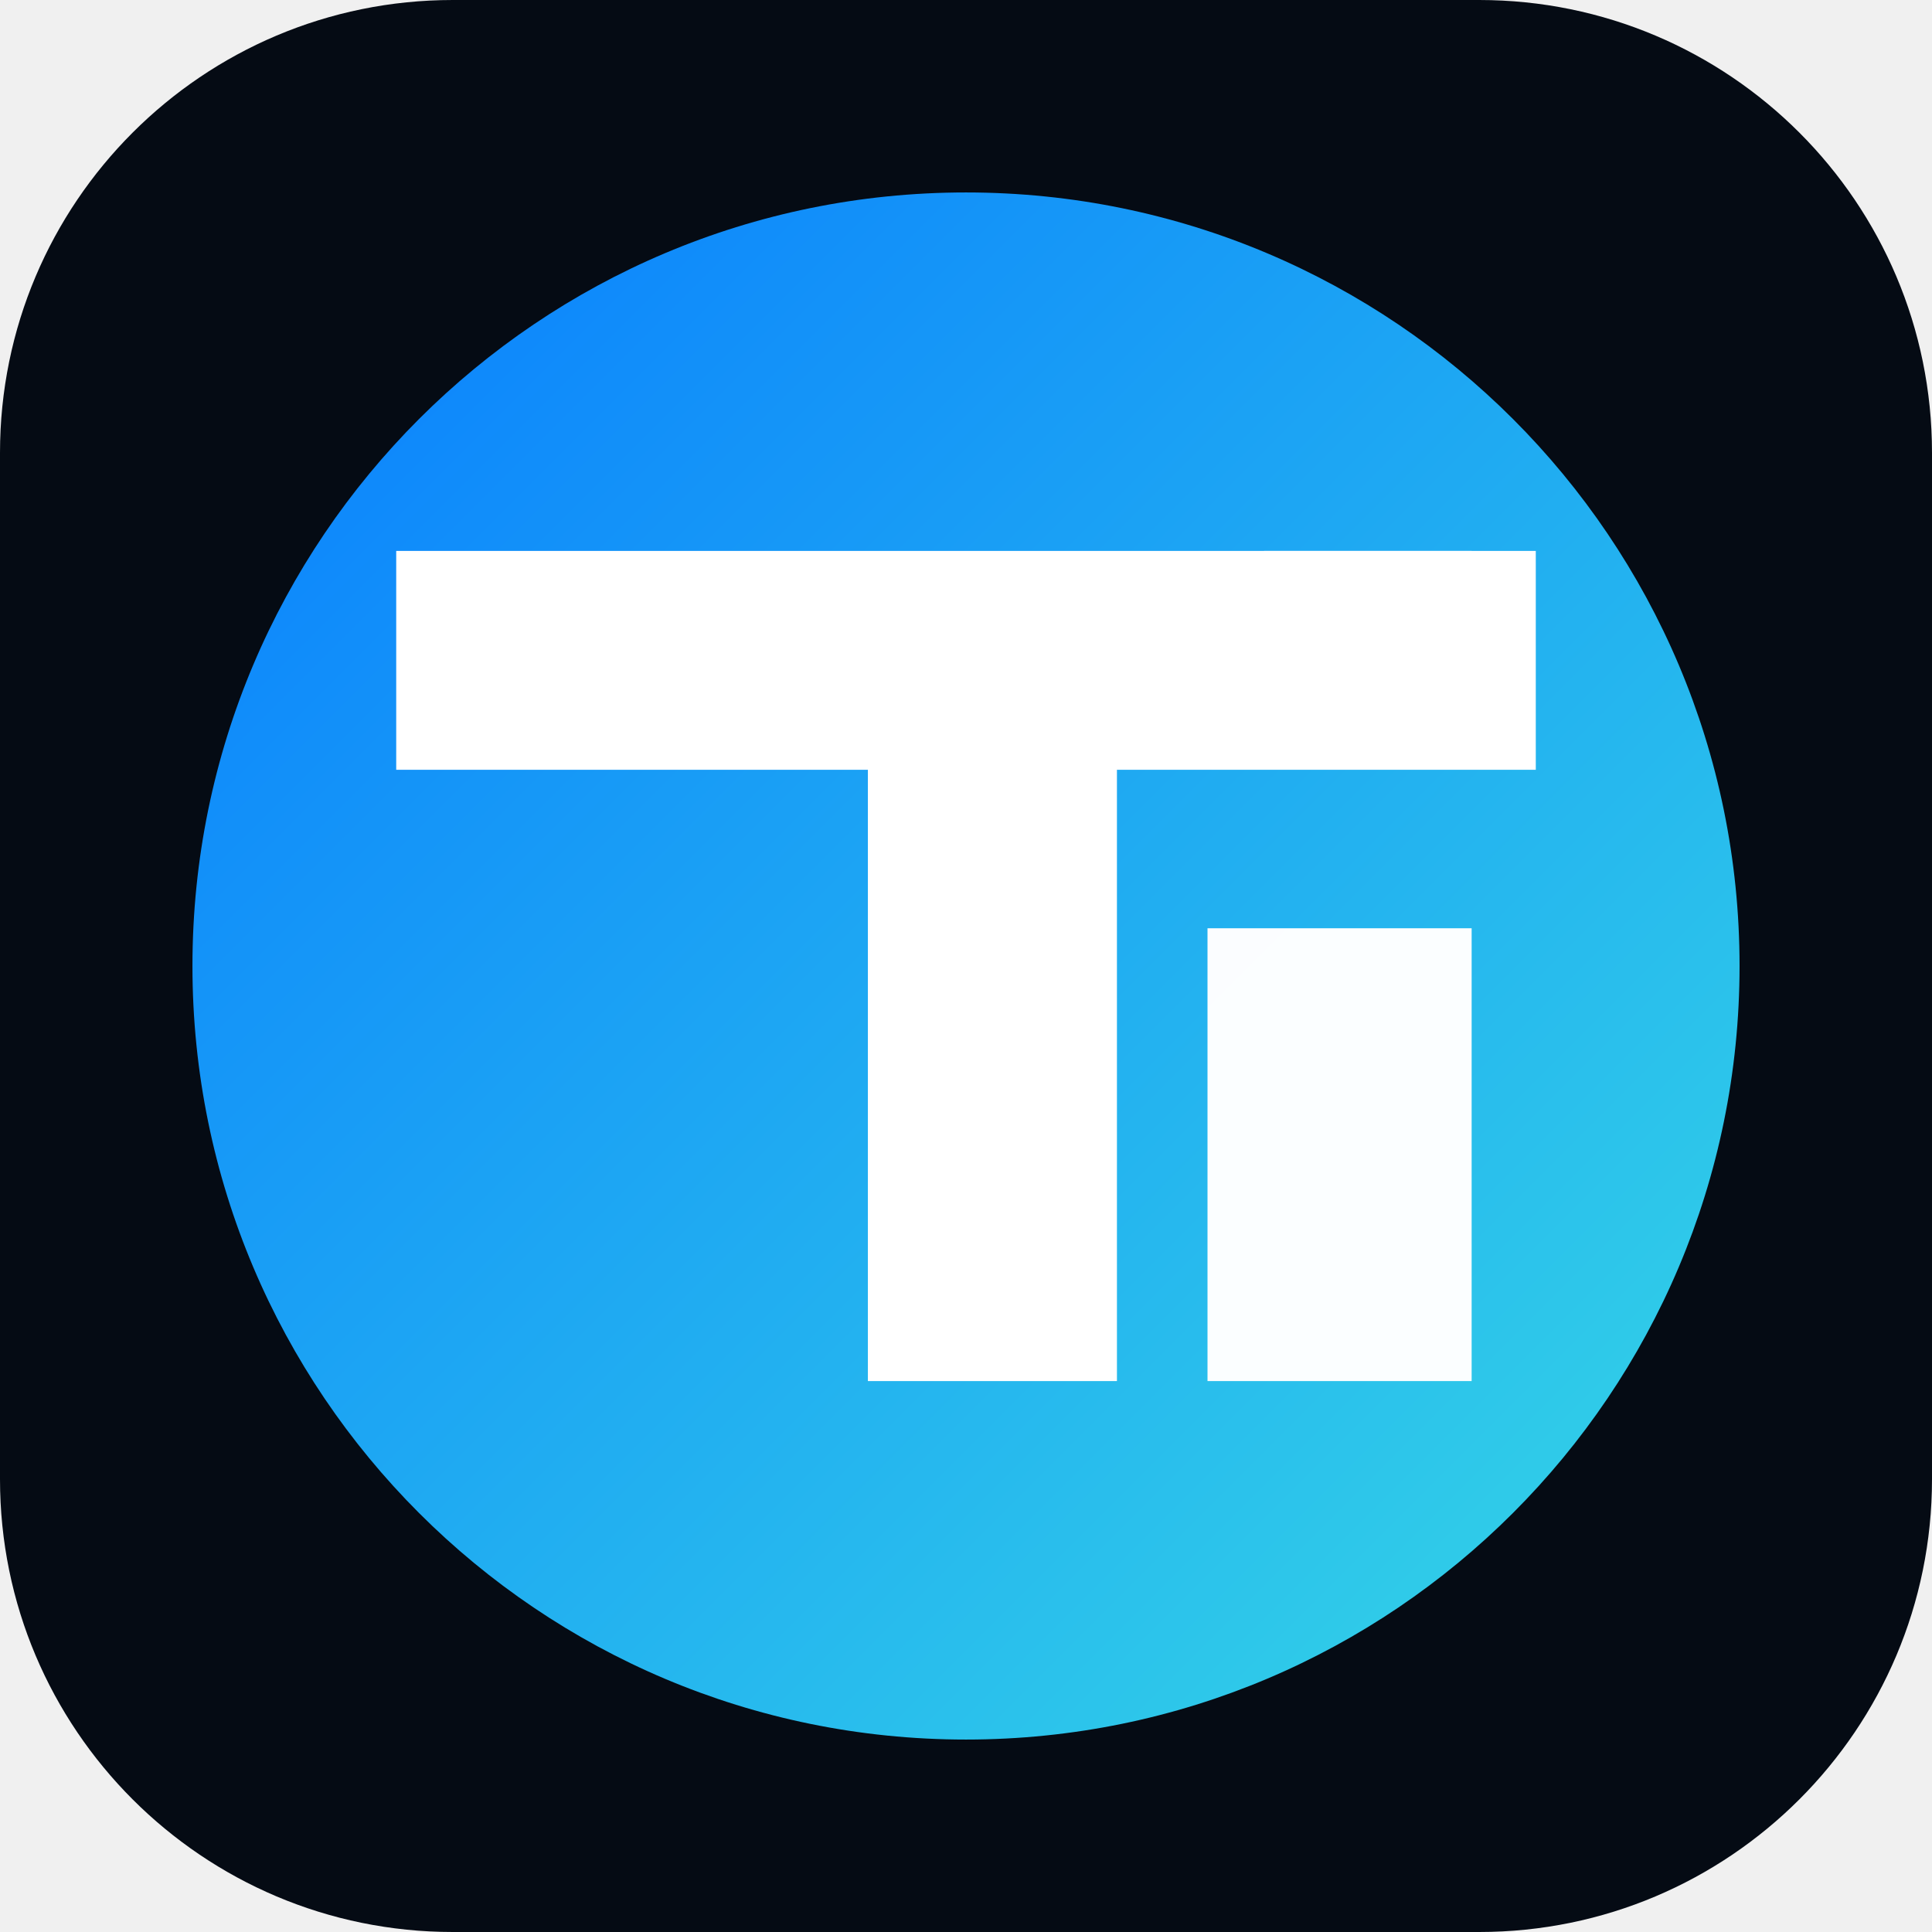
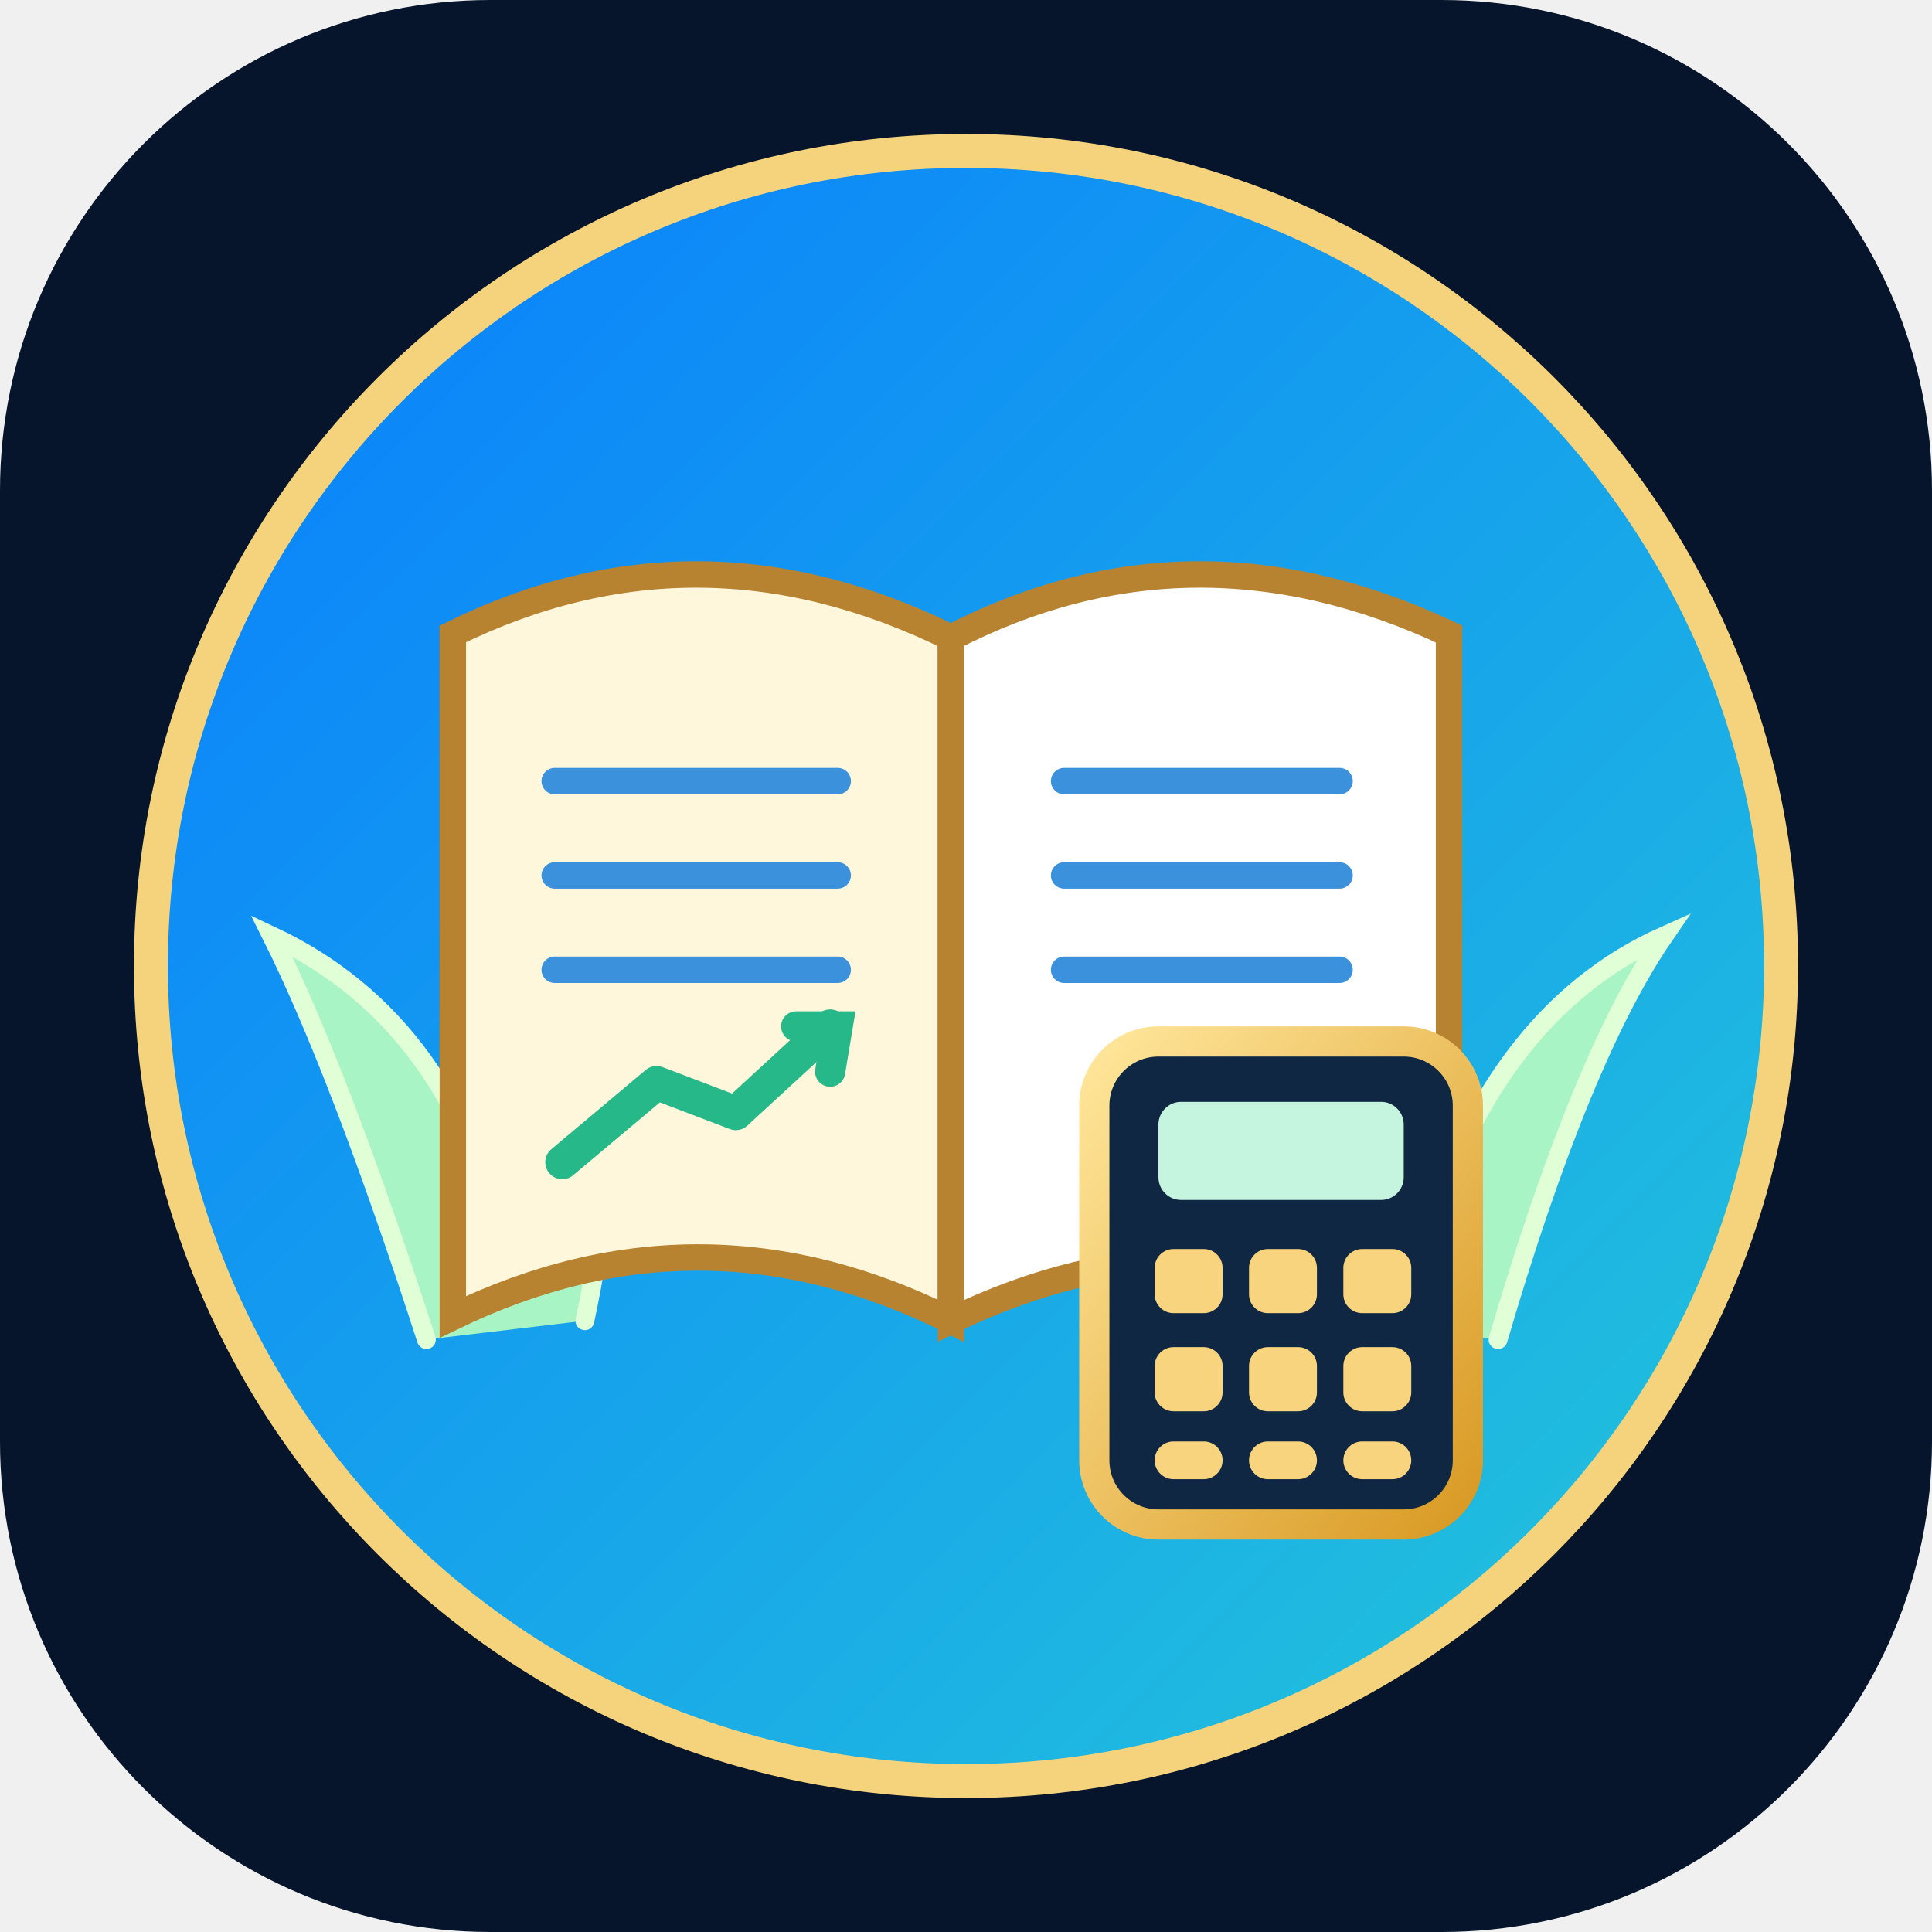
<svg xmlns="http://www.w3.org/2000/svg" viewBox="0 0 512 512">
  <defs>
-     <linearGradient id="g" x1="0" y1="0" x2="1" y2="1">
+     <linearGradient id="bg" x1="0" y1="0" x2="1" y2="1">
      <stop offset="0" stop-color="#087cff" />
-       <stop offset="1" stop-color="#36d8e5" />
+       <stop offset="1" stop-color="#24c7d9" />
+     </linearGradient>
+     <linearGradient id="gold" x1="0" y1="0" x2="1" y2="1">
+       <stop offset="0" stop-color="#ffe69a" />
+       <stop offset="1" stop-color="#d99a24" />
    </linearGradient>
  </defs>
-   <rect width="512" height="512" rx="120" fill="#050b14" />
-   <circle cx="256" cy="256" r="205" fill="url(#g)" />
-   <path d="M105 146h302v58H296v162h-66V204H105z" fill="#fff" />
-   <path d="M335 203h55v-57h-55v57zm-15 43h70v120h-70z" fill="#fff" opacity=".98" />
+   <rect width="512" height="512" rx="130" fill="#06152b" />
+   <circle cx="256" cy="256" r="216" fill="url(#bg)" stroke="#f4d37c" stroke-width="9" />
+   <g fill="#a9f4c5" stroke="#e1ffd7" stroke-width="5" stroke-linecap="round">
+     <path d="M113 355Q90 284 72 248Q121 271 134 334Q130 280 151 222Q170 280 155 350" />
+     <path d="M397 355Q419 280 441 248Q394 269 376 335Q381 280 359 222Q343 282 356 350" />
+   </g>
+   <g transform="translate(120 144)">
+     <path d="M0 24Q65-8 132 25V206Q66 173 0 205Z" fill="#fff7db" stroke="#b78331" stroke-width="7" />
+     <path d="M132 25Q196-8 264 24V205Q198 174 132 206Z" fill="#fff" stroke="#b78331" stroke-width="7" />
+     <path d="M132 25V206" stroke="#b78331" stroke-width="6" />
+     <path d="M27 63H102M27 88H102M27 113H102M162 63H235M162 88H235M162 113H235" stroke="#3b91dc" stroke-width="7" stroke-linecap="round" />
+     <path d="M29 164L54 143L75 151L100 128" fill="none" stroke="#27b889" stroke-width="9" stroke-linecap="round" stroke-linejoin="round" />
+     <path d="M91 128L102 128L100 140" fill="none" stroke="#27b889" stroke-width="8" stroke-linecap="round" />
+   </g>
+   <g transform="translate(290 276)">
+     <rect x="0" y="0" width="99" height="128" rx="17" fill="#102743" stroke="url(#gold)" stroke-width="8" />
+     <rect x="17" y="16" width="65" height="26" rx="6" fill="#c6f5df" />
+     <g fill="#f7d47d">
+       <rect x="16" y="55" width="18" height="17" rx="5" />
+       <rect x="41" y="55" width="18" height="17" rx="5" />
+       <rect x="66" y="55" width="18" height="17" rx="5" />
+       <rect x="16" y="81" width="18" height="17" rx="5" />
+       <rect x="41" y="81" width="18" height="17" rx="5" />
+       <rect x="66" y="81" width="18" height="17" rx="5" />
+       <rect x="16" y="106" width="18" height="10" rx="5" />
+       <rect x="41" y="106" width="18" height="10" rx="5" />
+       <rect x="66" y="106" width="18" height="10" rx="5" />
+     </g>
+   </g>
</svg>
